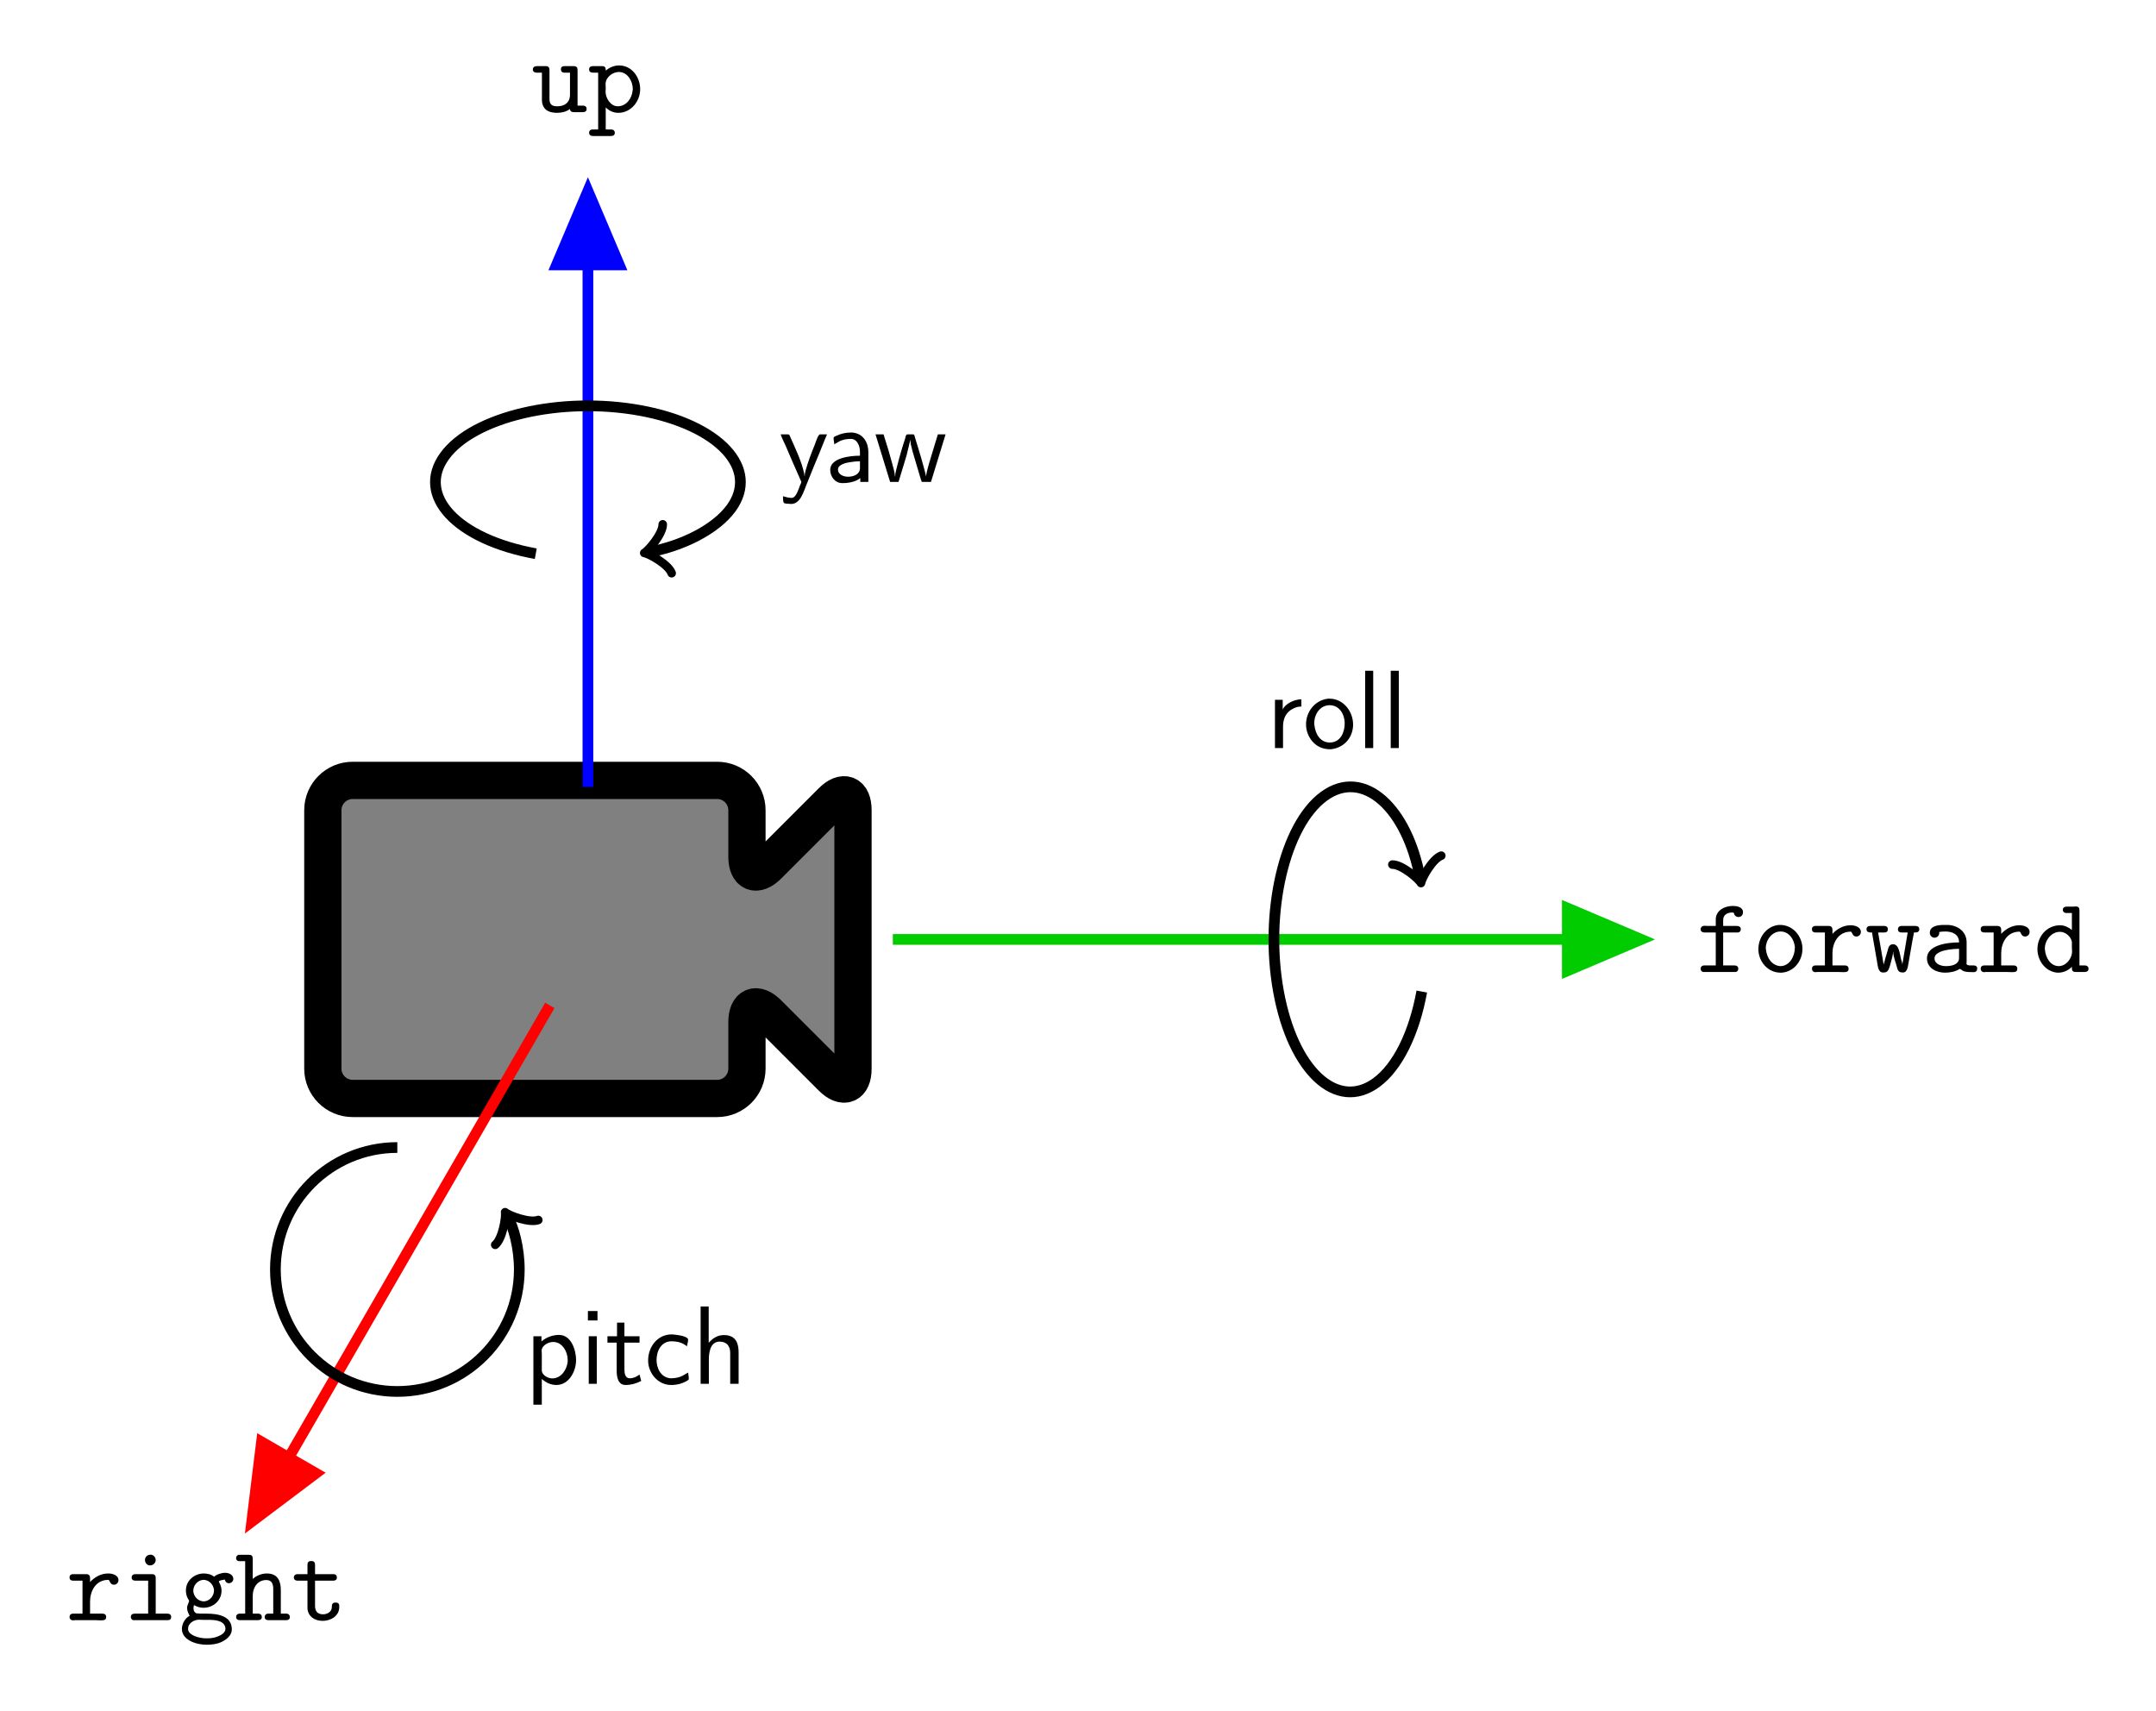
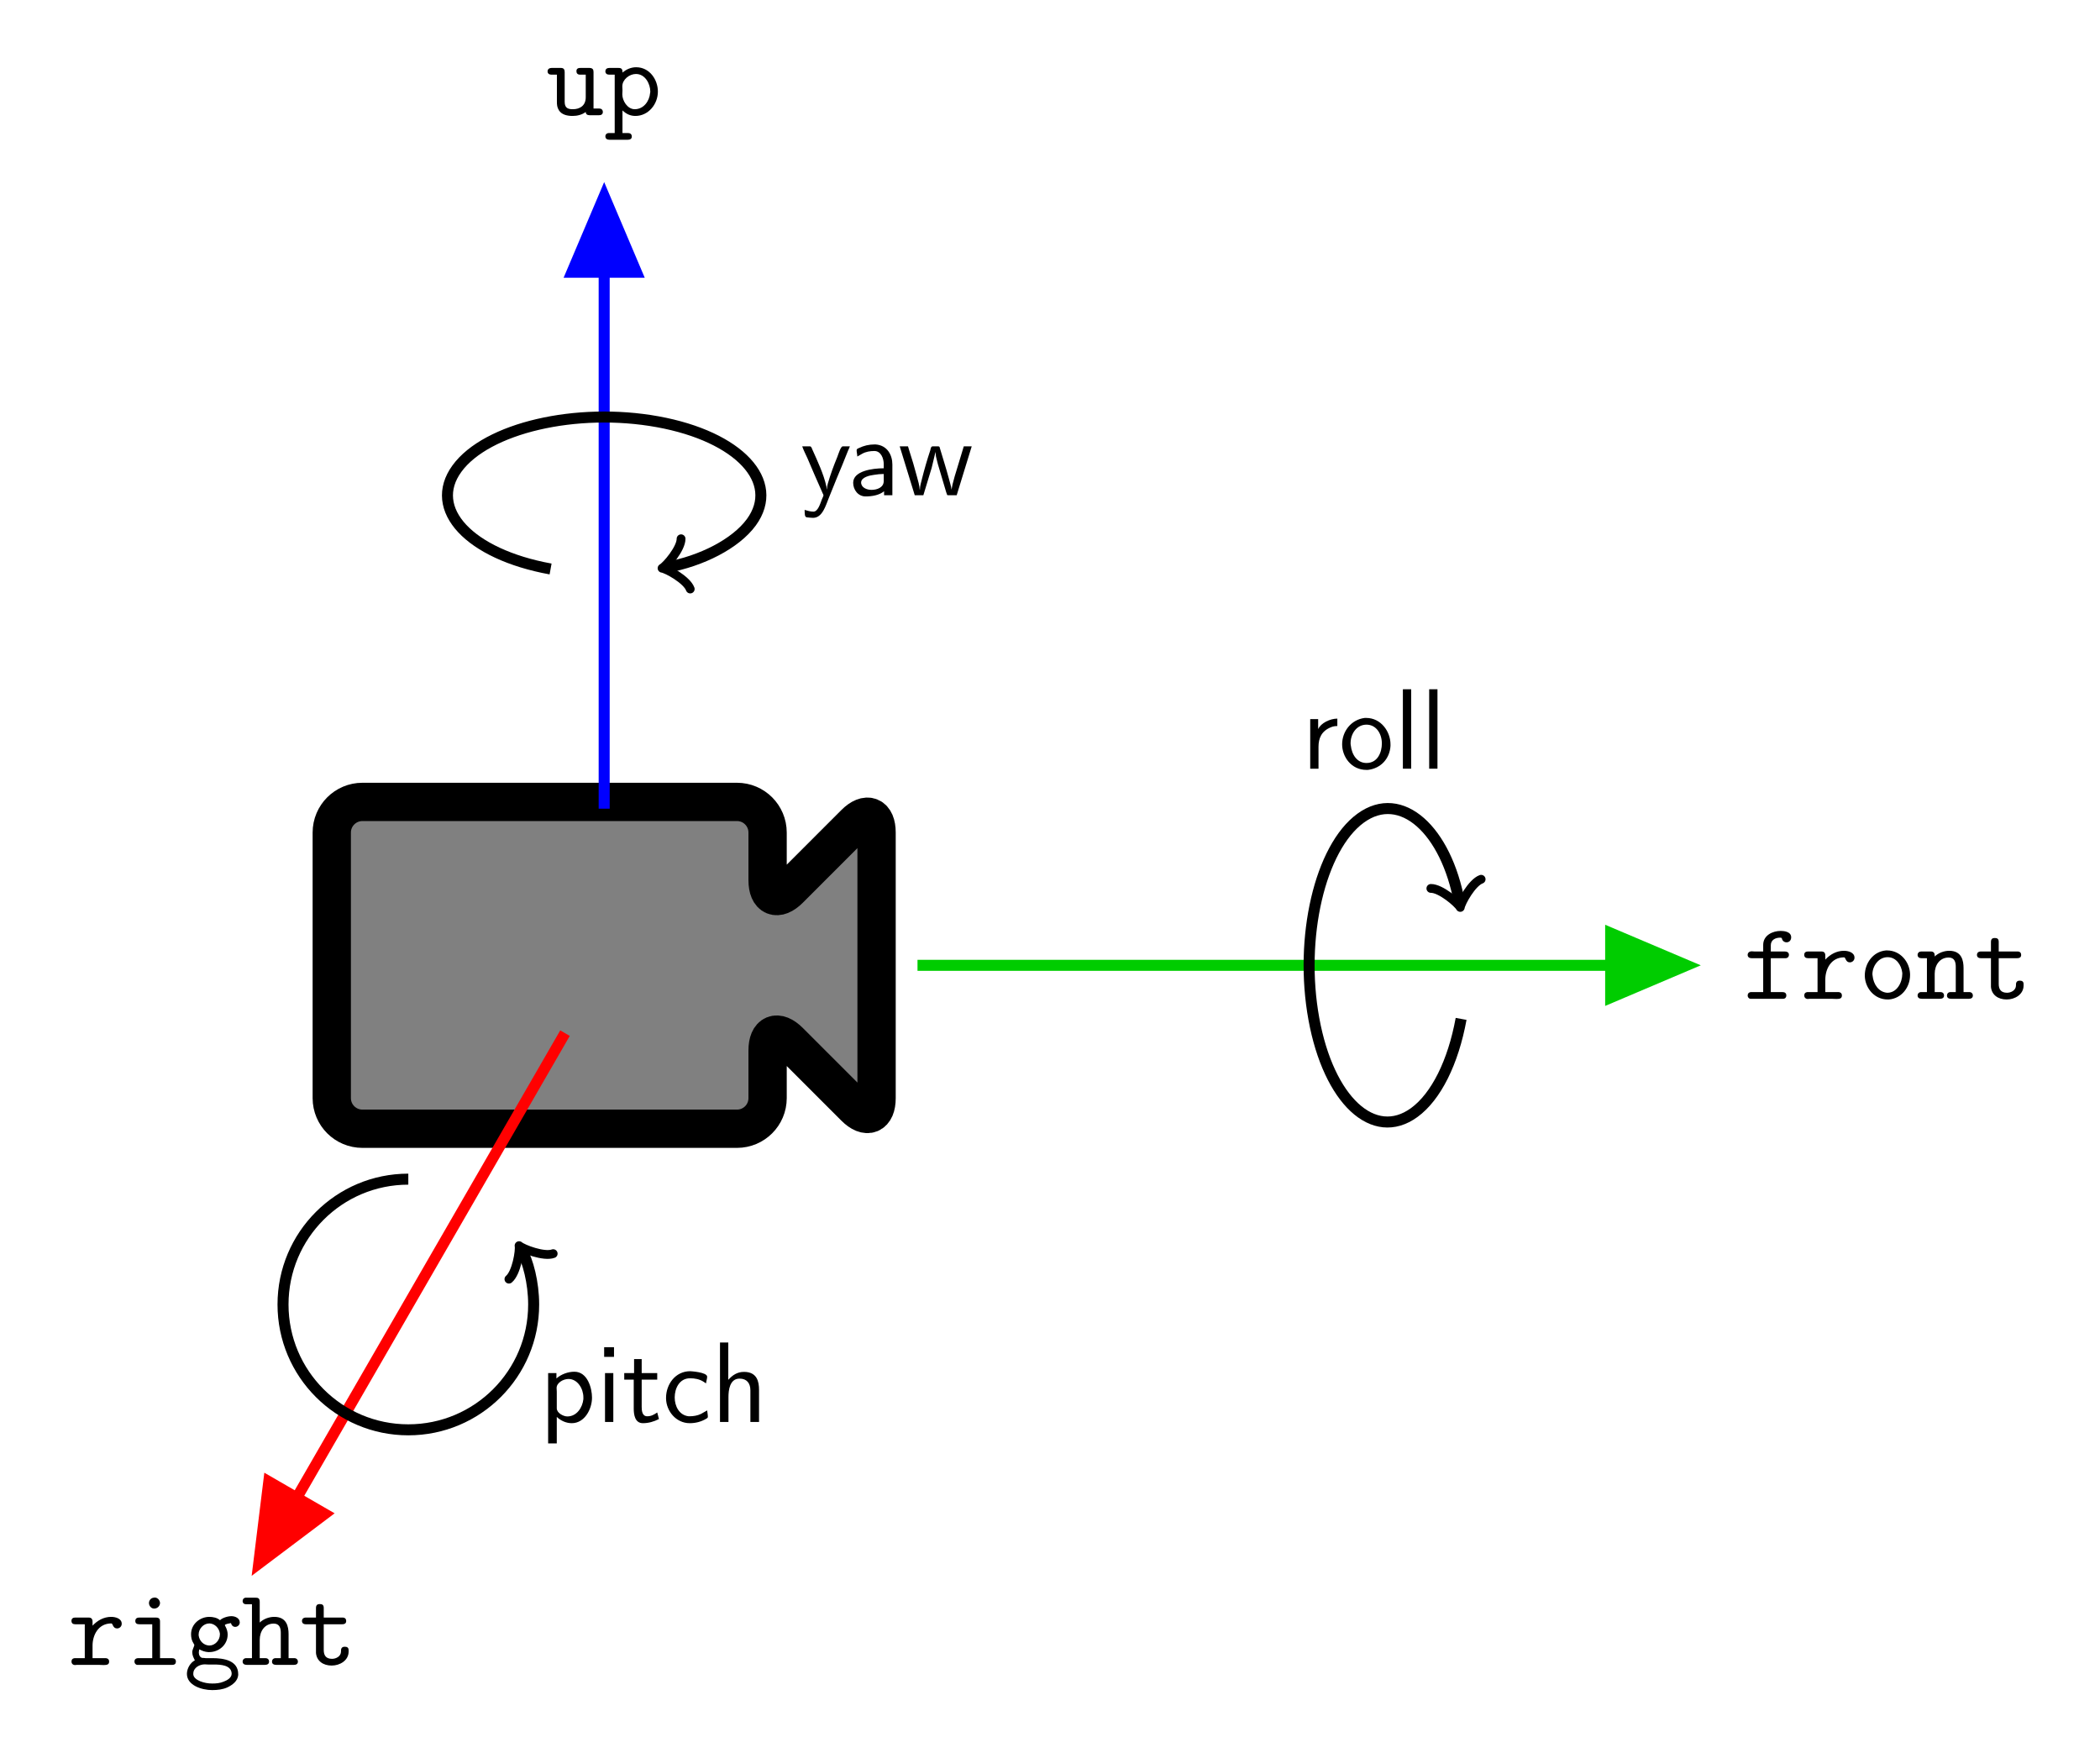
- <svg xmlns="http://www.w3.org/2000/svg" xmlns:xlink="http://www.w3.org/1999/xlink" width="200.449" height="159.017" viewBox="0 0 200.449 159.017">
+ <svg xmlns="http://www.w3.org/2000/svg" xmlns:xlink="http://www.w3.org/1999/xlink" width="189.99" height="159.017" viewBox="0 0 189.99 159.017">
  <defs>
    <g>
      <g id="glyph-0-0">
        <path d="M 1.828 -4.297 L 1.031 -4.297 C 0.953 -4.297 0.875 -4.312 0.797 -4.312 C 0.562 -4.312 0.422 -4.172 0.422 -3.984 C 0.422 -3.766 0.609 -3.688 0.781 -3.688 L 1.828 -3.688 L 1.828 -0.625 L 0.984 -0.625 C 0.922 -0.625 0.844 -0.625 0.766 -0.625 C 0.531 -0.625 0.422 -0.484 0.422 -0.312 C 0.422 -0.172 0.516 -0.031 0.672 -0.016 L 3.625 -0.016 C 3.812 -0.016 3.922 -0.141 3.922 -0.312 C 3.922 -0.516 3.797 -0.625 3.562 -0.625 C 3.484 -0.625 3.422 -0.625 3.344 -0.625 L 2.516 -0.625 L 2.516 -3.688 L 3.844 -3.688 C 4.031 -3.688 4.156 -3.812 4.156 -4 C 4.156 -4.25 3.922 -4.297 3.766 -4.297 L 2.516 -4.297 L 2.516 -4.859 C 2.516 -5.359 2.953 -5.547 3.359 -5.547 C 3.562 -5.547 3.5 -5.469 3.562 -5.344 C 3.641 -5.203 3.781 -5.125 3.938 -5.125 C 4.203 -5.125 4.359 -5.328 4.359 -5.578 C 4.359 -6.109 3.672 -6.156 3.406 -6.156 C 2.688 -6.156 1.828 -5.766 1.828 -4.891 Z M 1.828 -4.297 " />
      </g>
      <g id="glyph-0-1">
+         <path d="M 2.219 -3.562 L 2.219 -3.922 C 2.219 -4.172 2.109 -4.297 1.859 -4.297 L 0.641 -4.297 C 0.453 -4.297 0.312 -4.203 0.312 -4 C 0.312 -3.781 0.438 -3.688 0.672 -3.688 L 1.516 -3.688 L 1.516 -0.625 L 0.656 -0.625 C 0.422 -0.625 0.312 -0.5 0.312 -0.312 C 0.312 -0.156 0.422 0 0.641 0 C 0.688 0 0.75 -0.016 0.797 -0.016 L 2.766 -0.016 C 2.906 -0.016 3.078 0 3.234 0 C 3.531 0 3.719 -0.047 3.719 -0.312 C 3.719 -0.5 3.609 -0.625 3.359 -0.625 L 2.219 -0.625 L 2.219 -1.766 C 2.219 -2.656 2.703 -3.766 3.922 -3.766 C 4.062 -3.766 4.047 -3.312 4.438 -3.312 C 4.656 -3.312 4.859 -3.484 4.859 -3.734 C 4.859 -4.219 4.281 -4.359 3.906 -4.359 C 3.234 -4.359 2.656 -4.031 2.219 -3.562 Z M 2.219 -3.562 " />
+       </g>
+       <g id="glyph-0-2">
        <path d="M 2.469 -4.391 C 1.281 -4.281 0.562 -3.203 0.562 -2.141 L 0.562 -2.047 C 0.609 -0.953 1.453 0.047 2.625 0.047 L 2.734 0.047 C 3.922 -0.047 4.656 -1.094 4.656 -2.156 L 4.656 -2.266 C 4.609 -3.375 3.766 -4.391 2.578 -4.391 Z M 1.266 -2.109 C 1.266 -2.141 1.25 -2.188 1.25 -2.234 C 1.25 -2.969 1.797 -3.781 2.625 -3.781 C 3.406 -3.781 3.875 -3.062 3.953 -2.359 L 3.953 -2.266 C 3.953 -1.516 3.484 -0.562 2.609 -0.562 L 2.578 -0.562 C 1.828 -0.625 1.344 -1.312 1.266 -2.109 Z M 1.266 -2.109 " />
      </g>
-       <g id="glyph-0-2">
-         <path d="M 2.219 -3.562 L 2.219 -3.922 C 2.219 -4.172 2.109 -4.297 1.859 -4.297 L 0.641 -4.297 C 0.453 -4.297 0.312 -4.203 0.312 -4 C 0.312 -3.781 0.438 -3.688 0.672 -3.688 L 1.516 -3.688 L 1.516 -0.625 L 0.656 -0.625 C 0.422 -0.625 0.312 -0.5 0.312 -0.312 C 0.312 -0.156 0.422 0 0.641 0 C 0.688 0 0.75 -0.016 0.797 -0.016 L 2.766 -0.016 C 2.906 -0.016 3.078 0 3.234 0 C 3.531 0 3.719 -0.047 3.719 -0.312 C 3.719 -0.5 3.609 -0.625 3.359 -0.625 L 2.219 -0.625 L 2.219 -1.766 C 2.219 -2.656 2.703 -3.766 3.922 -3.766 C 4.062 -3.766 4.047 -3.312 4.438 -3.312 C 4.656 -3.312 4.859 -3.484 4.859 -3.734 C 4.859 -4.219 4.281 -4.359 3.906 -4.359 C 3.234 -4.359 2.656 -4.031 2.219 -3.562 Z M 2.219 -3.562 " />
-       </g>
      <g id="glyph-0-3">
-         <path d="M 0.672 -3.688 C 0.703 -3.406 0.766 -3.125 0.812 -2.828 L 1.109 -1.125 C 1.219 -0.531 1.219 0.031 1.703 0.031 C 2.156 0.031 2.219 -0.078 2.547 -1.391 C 2.578 -1.562 2.625 -1.719 2.625 -1.891 L 2.641 -1.891 C 2.641 -1.422 2.906 -0.812 3.016 -0.359 C 3.094 -0.031 3.297 0.031 3.531 0.031 C 4 0.031 4 -0.578 4.109 -1.125 L 4.406 -2.828 C 4.453 -3.125 4.531 -3.406 4.562 -3.688 L 4.703 -3.688 C 4.922 -3.688 5.062 -3.781 5.062 -4 C 5.062 -4.219 4.891 -4.297 4.688 -4.297 L 3.422 -4.297 C 3.203 -4.297 3.078 -4.172 3.078 -3.984 C 3.078 -3.797 3.203 -3.688 3.406 -3.688 L 3.984 -3.688 L 3.484 -0.703 C 3.484 -0.875 3.422 -1.031 3.375 -1.172 C 3.234 -1.719 3.188 -2.594 2.625 -2.594 C 2.234 -2.594 2.188 -2.25 2.109 -1.969 C 1.984 -1.562 1.859 -1.141 1.75 -0.703 L 1.234 -3.688 L 1.812 -3.688 C 2.031 -3.688 2.141 -3.797 2.141 -3.984 C 2.141 -4.172 2.031 -4.297 1.797 -4.297 L 0.531 -4.297 C 0.328 -4.297 0.156 -4.219 0.156 -4 C 0.156 -3.781 0.312 -3.688 0.516 -3.688 Z M 0.672 -3.688 " />
+         <path d="M 1.656 -3.844 L 1.656 -3.953 C 1.656 -4.141 1.562 -4.297 1.312 -4.297 L 0.438 -4.297 C 0.266 -4.297 0.109 -4.188 0.109 -3.984 C 0.109 -3.781 0.266 -3.688 0.453 -3.688 L 0.953 -3.688 L 0.953 -0.625 L 0.438 -0.625 C 0.234 -0.625 0.109 -0.484 0.109 -0.312 C 0.109 -0.109 0.266 -0.016 0.484 -0.016 L 2.109 -0.016 C 2.344 -0.016 2.5 -0.094 2.5 -0.312 C 2.5 -0.516 2.359 -0.625 2.172 -0.625 L 1.656 -0.625 L 1.656 -2.281 C 1.656 -3.062 2.109 -3.75 2.922 -3.75 C 3.438 -3.75 3.562 -3.359 3.562 -2.922 L 3.562 -0.625 L 3.094 -0.625 C 2.875 -0.625 2.766 -0.469 2.766 -0.312 C 2.766 -0.078 2.953 -0.016 3.156 -0.016 L 4.75 -0.016 C 4.969 -0.016 5.109 -0.109 5.109 -0.312 C 5.109 -0.484 4.984 -0.625 4.781 -0.625 L 4.266 -0.625 L 4.266 -2.797 C 4.266 -3.484 4.094 -4.359 2.969 -4.359 C 2.5 -4.359 2 -4.172 1.656 -3.844 Z M 1.656 -3.844 " />
      </g>
      <g id="glyph-0-4">
-         <path d="M 1.688 -3.734 C 1.859 -3.766 2.062 -3.781 2.25 -3.781 C 2.844 -3.781 3.531 -3.562 3.531 -2.766 C 2.328 -2.766 0.547 -2.484 0.547 -1.281 C 0.547 -0.344 1.469 0.047 2.219 0.047 C 2.688 0.047 3.156 -0.047 3.531 -0.266 C 3.562 -0.281 3.578 -0.297 3.609 -0.297 L 3.625 -0.297 C 3.672 -0.297 3.812 -0.156 3.953 -0.094 C 4.234 0 4.594 0 4.891 0 C 5.125 0 5.219 -0.156 5.219 -0.328 L 5.219 -0.359 C 5.219 -0.531 5.078 -0.625 4.906 -0.625 L 4.609 -0.625 C 4.422 -0.625 4.219 -0.641 4.219 -0.828 C 4.219 -0.875 4.234 -0.922 4.234 -0.953 L 4.234 -2.766 C 4.234 -3.719 3.5 -4.328 2.516 -4.391 L 2.156 -4.391 C 1.641 -4.391 0.812 -4.328 0.812 -3.656 C 0.812 -3.375 1.031 -3.203 1.25 -3.203 C 1.5 -3.203 1.688 -3.406 1.688 -3.641 C 1.688 -3.672 1.688 -3.703 1.688 -3.734 Z M 3.531 -2.172 L 3.531 -1.328 C 3.531 -0.672 2.797 -0.562 2.297 -0.562 C 1.875 -0.562 1.25 -0.75 1.25 -1.281 C 1.25 -1.844 2.156 -2.031 2.562 -2.094 C 2.875 -2.141 3.203 -2.172 3.531 -2.172 Z M 3.531 -2.172 " />
+         <path d="M 1.516 -4.297 L 0.609 -4.297 C 0.375 -4.297 0.25 -4.172 0.25 -3.984 C 0.25 -3.781 0.406 -3.688 0.594 -3.688 L 1.516 -3.688 L 1.516 -1.094 C 1.578 -0.375 2.156 0.047 2.938 0.047 C 3.672 0.047 4.469 -0.406 4.469 -1.219 L 4.469 -1.344 C 4.469 -1.609 4.297 -1.656 4.109 -1.656 C 3.891 -1.656 3.781 -1.531 3.781 -1.312 L 3.781 -1.234 C 3.781 -0.781 3.328 -0.562 2.969 -0.562 C 2.406 -0.562 2.219 -0.891 2.219 -1.359 L 2.219 -3.688 L 3.859 -3.688 C 4.031 -3.688 4.25 -3.719 4.25 -3.984 C 4.25 -4.172 4.141 -4.297 3.922 -4.297 L 2.219 -4.297 L 2.219 -5.172 C 2.219 -5.469 2.047 -5.516 1.859 -5.516 C 1.672 -5.516 1.516 -5.453 1.516 -5.156 Z M 1.516 -4.297 " />
      </g>
      <g id="glyph-0-5">
-         <path d="M 3.562 -5.5 L 3.562 -3.922 C 3.25 -4.172 2.875 -4.359 2.469 -4.359 C 1.234 -4.359 0.359 -3.328 0.359 -2.141 C 0.359 -1.062 1.109 -0.047 2.203 0.047 L 2.297 0.047 C 2.781 0.047 3.219 -0.156 3.562 -0.5 L 3.562 -0.344 C 3.562 -0.125 3.672 -0.016 3.906 -0.016 L 4.75 -0.016 C 4.938 -0.016 5.109 -0.094 5.109 -0.312 C 5.109 -0.516 4.969 -0.625 4.766 -0.625 L 4.266 -0.625 L 4.266 -5.766 C 4.266 -5.969 4.172 -6.109 3.922 -6.109 C 3.859 -6.109 3.797 -6.094 3.734 -6.094 L 3.078 -6.094 C 2.891 -6.094 2.719 -6.016 2.719 -5.797 C 2.719 -5.625 2.844 -5.5 3.047 -5.5 Z M 1.062 -2.047 C 1.062 -2.094 1.047 -2.141 1.047 -2.188 C 1.047 -2.953 1.641 -3.75 2.453 -3.75 L 2.516 -3.75 C 3.016 -3.719 3.5 -3.266 3.562 -2.797 L 3.562 -2.297 C 3.562 -2.188 3.578 -2.062 3.578 -1.938 C 3.578 -1.219 2.984 -0.562 2.344 -0.562 C 1.562 -0.562 1.125 -1.359 1.062 -2.047 Z M 1.062 -2.047 " />
+         <path d="M 0.953 -3.688 L 0.953 -1.25 C 0.953 -0.953 0.969 -0.734 1.141 -0.453 C 1.406 -0.047 1.922 0.047 2.375 0.047 C 2.797 0.047 3.234 -0.062 3.562 -0.312 C 3.562 -0.125 3.688 -0.016 3.922 -0.016 L 4.75 -0.016 C 4.953 -0.016 5.109 -0.094 5.109 -0.312 C 5.109 -0.516 4.969 -0.625 4.781 -0.625 L 4.266 -0.625 L 4.266 -3.922 C 4.266 -4.141 4.203 -4.297 3.875 -4.297 L 3.109 -4.297 C 2.938 -4.297 2.719 -4.281 2.719 -4 C 2.719 -3.812 2.828 -3.688 3.047 -3.688 L 3.562 -3.688 L 3.562 -1.641 C 3.562 -0.859 3 -0.562 2.406 -0.562 C 2.047 -0.562 1.656 -0.609 1.656 -1.219 L 1.656 -3.906 C 1.656 -4.109 1.609 -4.297 1.312 -4.297 L 0.484 -4.297 C 0.281 -4.297 0.109 -4.203 0.109 -3.984 C 0.109 -3.781 0.266 -3.688 0.453 -3.688 Z M 0.953 -3.688 " />
      </g>
      <g id="glyph-0-6">
-         <path d="M 0.953 -3.688 L 0.953 -1.25 C 0.953 -0.953 0.969 -0.734 1.141 -0.453 C 1.406 -0.047 1.922 0.047 2.375 0.047 C 2.797 0.047 3.234 -0.062 3.562 -0.312 C 3.562 -0.125 3.688 -0.016 3.922 -0.016 L 4.75 -0.016 C 4.953 -0.016 5.109 -0.094 5.109 -0.312 C 5.109 -0.516 4.969 -0.625 4.781 -0.625 L 4.266 -0.625 L 4.266 -3.922 C 4.266 -4.141 4.203 -4.297 3.875 -4.297 L 3.109 -4.297 C 2.938 -4.297 2.719 -4.281 2.719 -4 C 2.719 -3.812 2.828 -3.688 3.047 -3.688 L 3.562 -3.688 L 3.562 -1.641 C 3.562 -0.859 3 -0.562 2.406 -0.562 C 2.047 -0.562 1.656 -0.609 1.656 -1.219 L 1.656 -3.906 C 1.656 -4.109 1.609 -4.297 1.312 -4.297 L 0.484 -4.297 C 0.281 -4.297 0.109 -4.203 0.109 -3.984 C 0.109 -3.781 0.266 -3.688 0.453 -3.688 Z M 0.953 -3.688 " />
+         <path d="M 1.656 -3.875 L 1.656 -3.953 C 1.656 -4.281 1.453 -4.297 1.266 -4.297 L 0.484 -4.297 C 0.281 -4.297 0.109 -4.219 0.109 -3.984 C 0.109 -3.781 0.266 -3.688 0.453 -3.688 L 0.953 -3.688 L 0.953 1.594 L 0.438 1.594 C 0.234 1.594 0.109 1.719 0.109 1.891 C 0.109 2.109 0.266 2.203 0.484 2.203 L 2.109 2.203 C 2.344 2.203 2.5 2.125 2.5 1.906 C 2.5 1.703 2.359 1.594 2.172 1.594 L 1.656 1.594 L 1.656 -0.453 C 2 -0.125 2.375 0.047 2.828 0.047 C 3.984 0.047 4.859 -1 4.859 -2.156 C 4.859 -3.219 4.125 -4.359 2.891 -4.359 C 2.438 -4.359 2 -4.172 1.656 -3.875 Z M 4.156 -2.031 C 4.094 -1.297 3.578 -0.562 2.766 -0.562 C 2.094 -0.562 1.641 -1.344 1.641 -1.906 C 1.641 -2.031 1.656 -2.156 1.656 -2.266 C 1.656 -2.375 1.641 -2.5 1.641 -2.625 C 1.641 -3.25 2.281 -3.75 2.875 -3.75 C 3.719 -3.75 4.172 -2.844 4.172 -2.172 C 4.172 -2.125 4.172 -2.078 4.156 -2.031 Z M 4.156 -2.031 " />
      </g>
      <g id="glyph-0-7">
-         <path d="M 1.656 -3.875 L 1.656 -3.953 C 1.656 -4.281 1.453 -4.297 1.266 -4.297 L 0.484 -4.297 C 0.281 -4.297 0.109 -4.219 0.109 -3.984 C 0.109 -3.781 0.266 -3.688 0.453 -3.688 L 0.953 -3.688 L 0.953 1.594 L 0.438 1.594 C 0.234 1.594 0.109 1.719 0.109 1.891 C 0.109 2.109 0.266 2.203 0.484 2.203 L 2.109 2.203 C 2.344 2.203 2.5 2.125 2.5 1.906 C 2.5 1.703 2.359 1.594 2.172 1.594 L 1.656 1.594 L 1.656 -0.453 C 2 -0.125 2.375 0.047 2.828 0.047 C 3.984 0.047 4.859 -1 4.859 -2.156 C 4.859 -3.219 4.125 -4.359 2.891 -4.359 C 2.438 -4.359 2 -4.172 1.656 -3.875 Z M 4.156 -2.031 C 4.094 -1.297 3.578 -0.562 2.766 -0.562 C 2.094 -0.562 1.641 -1.344 1.641 -1.906 C 1.641 -2.031 1.656 -2.156 1.656 -2.266 C 1.656 -2.375 1.641 -2.5 1.641 -2.625 C 1.641 -3.25 2.281 -3.75 2.875 -3.75 C 3.719 -3.75 4.172 -2.844 4.172 -2.172 C 4.172 -2.125 4.172 -2.078 4.156 -2.031 Z M 4.156 -2.031 " />
+         <path d="M 2.391 -3.688 L 2.391 -0.625 L 1.156 -0.625 C 0.906 -0.625 0.781 -0.516 0.781 -0.312 C 0.781 -0.172 0.875 -0.031 1.031 -0.016 L 4.203 -0.016 C 4.422 -0.016 4.531 -0.125 4.531 -0.312 C 4.531 -0.516 4.406 -0.625 4.172 -0.625 C 4.094 -0.625 4.016 -0.625 3.953 -0.625 L 3.094 -0.625 L 3.094 -3.953 C 3.094 -4.25 2.906 -4.297 2.719 -4.297 L 1.234 -4.297 C 1.062 -4.297 0.859 -4.25 0.859 -3.984 C 0.859 -3.766 1 -3.688 1.25 -3.688 Z M 2.516 -6.094 C 2.25 -6.062 2.094 -5.828 2.094 -5.609 C 2.094 -5.391 2.266 -5.109 2.562 -5.109 C 2.875 -5.109 3.094 -5.359 3.094 -5.609 C 3.094 -5.828 2.906 -6.109 2.609 -6.109 C 2.578 -6.109 2.547 -6.094 2.516 -6.094 Z M 2.516 -6.094 " />
      </g>
      <g id="glyph-0-8">
-         <path d="M 2.391 -3.688 L 2.391 -0.625 L 1.156 -0.625 C 0.906 -0.625 0.781 -0.516 0.781 -0.312 C 0.781 -0.172 0.875 -0.031 1.031 -0.016 L 4.203 -0.016 C 4.422 -0.016 4.531 -0.125 4.531 -0.312 C 4.531 -0.516 4.406 -0.625 4.172 -0.625 C 4.094 -0.625 4.016 -0.625 3.953 -0.625 L 3.094 -0.625 L 3.094 -3.953 C 3.094 -4.25 2.906 -4.297 2.719 -4.297 L 1.234 -4.297 C 1.062 -4.297 0.859 -4.25 0.859 -3.984 C 0.859 -3.766 1 -3.688 1.25 -3.688 Z M 2.516 -6.094 C 2.25 -6.062 2.094 -5.828 2.094 -5.609 C 2.094 -5.391 2.266 -5.109 2.562 -5.109 C 2.875 -5.109 3.094 -5.359 3.094 -5.609 C 3.094 -5.828 2.906 -6.109 2.609 -6.109 C 2.578 -6.109 2.547 -6.094 2.516 -6.094 Z M 2.516 -6.094 " />
+         <path d="M 3.297 -4.062 L 3.281 -4.062 C 3.047 -4.281 2.641 -4.359 2.328 -4.359 C 1.5 -4.359 0.672 -3.734 0.672 -2.781 C 0.672 -2.5 0.734 -2.203 0.891 -1.969 C 0.906 -1.922 0.953 -1.875 0.969 -1.828 L 0.969 -1.812 C 0.969 -1.703 0.781 -1.391 0.781 -1.172 C 0.781 -0.875 0.891 -0.688 1.016 -0.422 C 0.625 -0.234 0.297 0.297 0.297 0.797 C 0.297 1.828 1.625 2.266 2.578 2.266 C 3.047 2.266 3.531 2.219 3.969 2.016 C 4.422 1.797 4.891 1.453 4.938 0.906 L 4.938 0.828 C 4.938 -0.422 3.625 -0.625 2.594 -0.625 L 1.984 -0.625 C 1.938 -0.625 1.891 -0.641 1.844 -0.641 L 1.75 -0.641 C 1.5 -0.641 1.375 -0.906 1.375 -1.109 C 1.375 -1.219 1.391 -1.312 1.422 -1.422 C 1.672 -1.281 1.938 -1.188 2.219 -1.172 L 2.328 -1.172 C 3.172 -1.172 3.984 -1.812 3.984 -2.766 C 3.984 -3.016 3.906 -3.266 3.781 -3.5 C 3.766 -3.516 3.734 -3.562 3.734 -3.609 C 3.734 -3.703 4.109 -3.766 4.281 -3.797 C 4.328 -3.609 4.453 -3.453 4.672 -3.453 C 4.859 -3.453 5.047 -3.594 5.078 -3.812 L 5.078 -3.859 C 5.078 -4.234 4.672 -4.422 4.328 -4.422 C 3.953 -4.422 3.484 -4.25 3.297 -4.062 Z M 0.875 0.859 C 0.875 0.828 0.875 0.812 0.875 0.781 C 0.875 0.234 1.453 -0.062 1.906 -0.062 C 2.016 -0.062 2.125 -0.047 2.219 -0.047 L 2.734 -0.047 C 3.344 -0.047 4.281 0 4.344 0.734 L 4.344 0.797 C 4.344 1.156 3.922 1.391 3.625 1.5 C 3.297 1.641 2.938 1.672 2.594 1.672 C 2.219 1.672 1.859 1.609 1.5 1.469 C 1.25 1.359 0.906 1.172 0.875 0.859 Z M 1.359 -2.688 L 1.359 -2.766 C 1.359 -3.281 1.797 -3.766 2.328 -3.766 L 2.359 -3.766 C 2.828 -3.734 3.219 -3.344 3.281 -2.844 L 3.281 -2.766 C 3.281 -2.25 2.844 -1.766 2.328 -1.766 L 2.297 -1.766 C 1.812 -1.797 1.422 -2.172 1.359 -2.688 Z M 1.359 -2.688 " />
      </g>
      <g id="glyph-0-9">
-         <path d="M 3.297 -4.062 L 3.281 -4.062 C 3.047 -4.281 2.641 -4.359 2.328 -4.359 C 1.5 -4.359 0.672 -3.734 0.672 -2.781 C 0.672 -2.5 0.734 -2.203 0.891 -1.969 C 0.906 -1.922 0.953 -1.875 0.969 -1.828 L 0.969 -1.812 C 0.969 -1.703 0.781 -1.391 0.781 -1.172 C 0.781 -0.875 0.891 -0.688 1.016 -0.422 C 0.625 -0.234 0.297 0.297 0.297 0.797 C 0.297 1.828 1.625 2.266 2.578 2.266 C 3.047 2.266 3.531 2.219 3.969 2.016 C 4.422 1.797 4.891 1.453 4.938 0.906 L 4.938 0.828 C 4.938 -0.422 3.625 -0.625 2.594 -0.625 L 1.984 -0.625 C 1.938 -0.625 1.891 -0.641 1.844 -0.641 L 1.75 -0.641 C 1.5 -0.641 1.375 -0.906 1.375 -1.109 C 1.375 -1.219 1.391 -1.312 1.422 -1.422 C 1.672 -1.281 1.938 -1.188 2.219 -1.172 L 2.328 -1.172 C 3.172 -1.172 3.984 -1.812 3.984 -2.766 C 3.984 -3.016 3.906 -3.266 3.781 -3.5 C 3.766 -3.516 3.734 -3.562 3.734 -3.609 C 3.734 -3.703 4.109 -3.766 4.281 -3.797 C 4.328 -3.609 4.453 -3.453 4.672 -3.453 C 4.859 -3.453 5.047 -3.594 5.078 -3.812 L 5.078 -3.859 C 5.078 -4.234 4.672 -4.422 4.328 -4.422 C 3.953 -4.422 3.484 -4.25 3.297 -4.062 Z M 0.875 0.859 C 0.875 0.828 0.875 0.812 0.875 0.781 C 0.875 0.234 1.453 -0.062 1.906 -0.062 C 2.016 -0.062 2.125 -0.047 2.219 -0.047 L 2.734 -0.047 C 3.344 -0.047 4.281 0 4.344 0.734 L 4.344 0.797 C 4.344 1.156 3.922 1.391 3.625 1.5 C 3.297 1.641 2.938 1.672 2.594 1.672 C 2.219 1.672 1.859 1.609 1.5 1.469 C 1.25 1.359 0.906 1.172 0.875 0.859 Z M 1.359 -2.688 L 1.359 -2.766 C 1.359 -3.281 1.797 -3.766 2.328 -3.766 L 2.359 -3.766 C 2.828 -3.734 3.219 -3.344 3.281 -2.844 L 3.281 -2.766 C 3.281 -2.25 2.844 -1.766 2.328 -1.766 L 2.297 -1.766 C 1.812 -1.797 1.422 -2.172 1.359 -2.688 Z M 1.359 -2.688 " />
-       </g>
-       <g id="glyph-0-10">
        <path d="M 0.953 -5.5 L 0.953 -0.625 L 0.438 -0.625 C 0.234 -0.625 0.109 -0.484 0.109 -0.312 C 0.109 -0.109 0.266 -0.016 0.484 -0.016 L 2.109 -0.016 C 2.344 -0.016 2.5 -0.094 2.5 -0.312 C 2.5 -0.516 2.359 -0.625 2.172 -0.625 L 1.656 -0.625 L 1.656 -2.281 C 1.656 -3.062 2.109 -3.75 2.922 -3.75 C 3.438 -3.75 3.562 -3.359 3.562 -2.922 L 3.562 -0.625 L 3.094 -0.625 C 2.875 -0.625 2.766 -0.469 2.766 -0.312 C 2.766 -0.078 2.953 -0.016 3.156 -0.016 L 4.75 -0.016 C 4.969 -0.016 5.109 -0.109 5.109 -0.312 C 5.109 -0.484 4.984 -0.625 4.781 -0.625 L 4.266 -0.625 L 4.266 -2.797 C 4.266 -3.484 4.094 -4.359 2.969 -4.359 C 2.5 -4.359 2 -4.172 1.656 -3.844 L 1.656 -5.719 C 1.656 -6.062 1.484 -6.094 1.281 -6.094 L 0.359 -6.094 C 0.219 -6.078 0.109 -5.953 0.109 -5.797 C 0.109 -5.609 0.234 -5.5 0.422 -5.5 Z M 0.953 -5.5 " />
-       </g>
-       <g id="glyph-0-11">
-         <path d="M 1.516 -4.297 L 0.609 -4.297 C 0.375 -4.297 0.25 -4.172 0.25 -3.984 C 0.25 -3.781 0.406 -3.688 0.594 -3.688 L 1.516 -3.688 L 1.516 -1.094 C 1.578 -0.375 2.156 0.047 2.938 0.047 C 3.672 0.047 4.469 -0.406 4.469 -1.219 L 4.469 -1.344 C 4.469 -1.609 4.297 -1.656 4.109 -1.656 C 3.891 -1.656 3.781 -1.531 3.781 -1.312 L 3.781 -1.234 C 3.781 -0.781 3.328 -0.562 2.969 -0.562 C 2.406 -0.562 2.219 -0.891 2.219 -1.359 L 2.219 -3.688 L 3.859 -3.688 C 4.031 -3.688 4.25 -3.719 4.25 -3.984 C 4.25 -4.172 4.141 -4.297 3.922 -4.297 L 2.219 -4.297 L 2.219 -5.172 C 2.219 -5.469 2.047 -5.516 1.859 -5.516 C 1.672 -5.516 1.516 -5.453 1.516 -5.156 Z M 1.516 -4.297 " />
      </g>
      <g id="glyph-1-0">
        <path d="M 1.531 -3.594 L 1.531 -4.5 L 0.812 -4.5 L 0.812 -0.016 L 1.562 -0.016 L 1.562 -2 C 1.562 -2.766 1.828 -3.422 2.688 -3.766 C 2.859 -3.844 3.062 -3.875 3.266 -3.875 L 3.266 -4.547 C 2.609 -4.547 1.766 -4.141 1.531 -3.594 Z M 1.531 -3.594 " />
      </g>
      <g id="glyph-1-1">
        <path d="M 2.344 -4.609 C 1.094 -4.453 0.297 -3.375 0.297 -2.219 C 0.297 -1.109 1.109 0.094 2.5 0.094 L 2.625 0.094 C 3.844 -0.047 4.609 -0.969 4.672 -2.078 L 4.672 -2.219 C 4.672 -3.375 3.812 -4.609 2.469 -4.609 Z M 1.078 -2.141 C 1.062 -2.203 1.062 -2.266 1.062 -2.328 C 1.062 -3.156 1.594 -4 2.5 -4 C 3.375 -4 3.891 -3.188 3.891 -2.297 C 3.891 -1.531 3.531 -0.531 2.5 -0.531 C 1.672 -0.531 1.172 -1.25 1.078 -2.141 Z M 1.078 -2.141 " />
      </g>
      <g id="glyph-1-2">
        <path d="M 0.812 -7.203 L 0.812 -0.016 L 1.562 -0.016 L 1.562 -7.203 Z M 0.812 -7.203 " />
      </g>
      <g id="glyph-1-3">
        <path d="M 1.562 -3.953 L 1.562 -4.438 L 0.812 -4.438 L 0.812 1.922 L 1.594 1.922 L 1.594 -0.469 C 1.969 -0.125 2.438 0.094 2.953 0.094 C 4.109 0.094 4.781 -1.172 4.781 -2.219 C 4.781 -3.078 4.375 -4.562 3.188 -4.562 C 2.625 -4.562 2 -4.344 1.562 -3.953 Z M 4 -2.078 C 3.922 -1.328 3.406 -0.516 2.547 -0.516 C 2.188 -0.516 1.594 -0.828 1.594 -1.25 L 1.594 -2.75 C 1.594 -2.859 1.578 -2.984 1.578 -3.094 C 1.578 -3.547 2.156 -3.906 2.656 -3.906 C 3.484 -3.906 4 -3.016 4 -2.25 C 4 -2.188 4 -2.141 4 -2.078 Z M 4 -2.078 " />
      </g>
      <g id="glyph-1-4">
        <path d="M 0.812 -4.438 L 0.812 -0.016 L 1.562 -0.016 L 1.562 -4.438 Z M 0.734 -6.781 L 0.734 -5.906 L 1.625 -5.906 L 1.625 -6.781 Z M 0.734 -6.781 " />
      </g>
      <g id="glyph-1-5">
        <path d="M 1.062 -5.703 L 1.062 -4.438 L 0.172 -4.438 L 0.172 -3.844 L 1.031 -3.844 L 1.031 -1.219 C 1.031 -0.672 1.141 0.094 1.859 0.094 C 2.375 0.094 2.859 -0.047 3.312 -0.281 L 3.156 -0.875 C 2.859 -0.672 2.609 -0.531 2.25 -0.531 C 1.797 -0.531 1.75 -1.031 1.75 -1.375 L 1.75 -3.844 L 3.156 -3.844 L 3.156 -4.438 L 1.75 -4.438 L 1.75 -5.703 Z M 1.062 -5.703 " />
      </g>
      <g id="glyph-1-6">
        <path d="M 4.078 -1.062 C 3.891 -0.969 3.719 -0.844 3.531 -0.75 C 3.219 -0.594 2.844 -0.531 2.5 -0.531 L 2.406 -0.531 C 1.531 -0.625 1.141 -1.469 1.141 -2.234 C 1.141 -3.047 1.562 -3.969 2.531 -3.969 C 2.953 -3.969 3.391 -3.891 3.75 -3.656 C 3.828 -3.609 3.891 -3.547 3.984 -3.516 C 3.984 -3.703 4.078 -3.906 4.078 -4.109 C 4.078 -4.531 2.531 -4.609 2.547 -4.609 C 1.188 -4.609 0.359 -3.406 0.359 -2.203 L 0.359 -2.141 C 0.375 -1 1.266 0.094 2.5 0.094 C 3.031 0.094 3.531 -0.031 4 -0.312 C 4.062 -0.359 4.141 -0.375 4.141 -0.484 C 4.141 -0.672 4.094 -0.875 4.078 -1.062 Z M 4.078 -1.062 " />
      </g>
      <g id="glyph-1-7">
        <path d="M 0.812 -7.203 L 0.812 -0.016 L 1.578 -0.016 L 1.578 -2.281 C 1.578 -2.875 1.688 -3.938 2.578 -3.938 C 3.234 -3.938 3.562 -3.531 3.562 -2.875 C 3.562 -2.75 3.562 -2.625 3.562 -2.516 L 3.562 -0.016 L 4.344 -0.016 L 4.344 -2.375 C 4.344 -2.547 4.344 -2.734 4.344 -2.922 C 4.344 -3.656 4.172 -4.547 2.984 -4.547 C 2.375 -4.547 1.938 -4.25 1.562 -3.828 L 1.562 -7.203 Z M 0.812 -7.203 " />
      </g>
      <g id="glyph-1-8">
        <path d="M 0.141 -4.438 C 0.266 -4.078 0.453 -3.719 0.609 -3.375 C 1.031 -2.375 1.453 -1.406 1.891 -0.422 L 2 -0.172 C 2.031 -0.125 2.047 -0.078 2.062 -0.031 L 2.062 -0.016 C 2.062 0.031 2.047 0.078 2.031 0.109 L 1.922 0.359 C 1.766 0.766 1.562 1.469 1.156 1.469 C 0.891 1.469 0.625 1.391 0.359 1.312 C 0.375 1.656 0.344 1.938 0.547 1.984 C 0.734 2 0.938 2.031 1.125 2.031 C 1.969 2.031 2.266 0.922 2.547 0.234 L 3.234 -1.469 C 3.594 -2.328 3.953 -3.188 4.281 -4.031 C 4.344 -4.172 4.406 -4.297 4.453 -4.438 L 3.812 -4.438 C 3.625 -4.438 3.438 -3.797 3.312 -3.469 C 2.984 -2.672 2.688 -1.875 2.453 -1.047 C 2.406 -0.875 2.375 -0.688 2.375 -0.516 C 2.344 -0.609 2.344 -0.719 2.328 -0.812 C 2.078 -1.953 1.5 -3.156 1.062 -4.141 L 0.984 -4.328 C 0.922 -4.406 0.922 -4.438 0.812 -4.438 Z M 0.141 -4.438 " />
      </g>
      <g id="glyph-1-9">
        <path d="M 0.812 -3.516 C 0.969 -3.594 1.094 -3.688 1.25 -3.766 C 1.578 -3.953 1.969 -4.016 2.359 -4.016 C 2.953 -4.016 3.203 -3.344 3.203 -2.828 C 3.203 -2.703 3.203 -2.578 3.203 -2.453 C 2.188 -2.453 0.438 -2.219 0.438 -1.141 C 0.438 -0.516 0.875 0.094 1.562 0.094 C 2.141 0.094 2.797 -0.016 3.234 -0.375 L 3.234 -0.016 L 3.984 -0.016 L 3.984 -2.797 C 3.984 -3.625 3.547 -4.531 2.469 -4.609 L 2.359 -4.609 C 1.859 -4.609 1.406 -4.5 0.953 -4.281 C 0.875 -4.25 0.75 -4.203 0.75 -4.094 C 0.75 -3.891 0.812 -3.703 0.812 -3.516 Z M 3.203 -1.938 L 3.203 -1.297 C 3.203 -0.719 2.609 -0.5 2.094 -0.5 C 1.672 -0.5 1.156 -0.703 1.156 -1.172 C 1.172 -1.656 1.953 -1.812 2.328 -1.859 C 2.609 -1.906 2.906 -1.938 3.203 -1.938 Z M 3.203 -1.938 " />
      </g>
      <g id="glyph-1-10">
        <path d="M 0.141 -4.438 L 1.5 -0.016 L 2.281 -0.016 L 3.031 -2.484 L 3.312 -3.656 L 3.375 -3.938 L 3.422 -3.516 L 3.594 -2.828 L 4.344 -0.297 L 4.438 -0.031 L 4.516 -0.016 L 5.297 -0.016 L 6.656 -4.438 L 5.938 -4.438 L 5.109 -1.703 L 4.922 -1 L 4.828 -0.516 C 4.812 -0.672 4.781 -0.828 4.734 -0.984 L 4.578 -1.562 C 4.344 -2.438 4.062 -3.312 3.797 -4.203 C 3.75 -4.328 3.781 -4.438 3.609 -4.438 L 3.125 -4.438 C 2.953 -4.438 2.938 -4.188 2.906 -4.078 C 2.625 -3.234 2.375 -2.375 2.156 -1.5 C 2.078 -1.172 1.969 -0.844 1.969 -0.516 L 1.953 -0.516 C 1.922 -0.906 1.812 -1.312 1.703 -1.688 C 1.484 -2.516 1.25 -3.312 0.984 -4.125 C 0.953 -4.234 0.922 -4.344 0.891 -4.438 Z M 0.141 -4.438 " />
      </g>
    </g>
    <clipPath id="clip-0">
      <path clip-rule="nonzero" d="M 26.312 68.852 L 83.008 68.852 L 83.008 105.828 L 26.312 105.828 Z M 26.312 68.852 " />
    </clipPath>
  </defs>
  <path fill-rule="nonzero" fill="rgb(50%, 50%, 50%)" fill-opacity="1" d="M 32.789 102.125 L 66.676 102.125 C 68.207 102.125 69.445 100.887 69.445 99.355 L 69.445 95.039 C 69.445 93.512 70.324 93.148 71.406 94.23 L 77.344 100.168 C 78.426 101.25 79.305 100.887 79.305 99.355 L 79.305 75.328 C 79.305 73.797 78.426 73.434 77.344 74.516 L 71.406 80.453 C 70.324 81.535 69.445 81.172 69.445 79.641 L 69.445 75.328 C 69.445 73.797 68.207 72.555 66.676 72.555 L 32.789 72.555 C 31.258 72.555 30.016 73.797 30.016 75.328 L 30.016 99.355 C 30.016 100.887 31.258 102.125 32.789 102.125 Z M 32.789 102.125 " />
  <g clip-path="url(#clip-0)">
    <path fill="none" stroke-width="4.981" stroke-linecap="butt" stroke-linejoin="miter" stroke="rgb(0%, 0%, 0%)" stroke-opacity="1" stroke-miterlimit="10" d="M 3.985 0.002 L 52.709 0.002 C 54.911 0.002 56.692 1.783 56.692 3.984 L 56.692 10.191 C 56.692 12.387 57.955 12.909 59.511 11.353 L 68.048 2.816 C 69.604 1.26 70.868 1.783 70.868 3.984 L 70.868 38.532 C 70.868 40.734 69.604 41.256 68.048 39.701 L 59.511 31.163 C 57.955 29.607 56.692 30.13 56.692 32.332 L 56.692 38.532 C 56.692 40.734 54.911 42.52 52.709 42.52 L 3.985 42.52 C 1.783 42.52 -0.003 40.734 -0.003 38.532 L -0.003 3.984 C -0.003 1.783 1.783 0.002 3.985 0.002 Z M 3.985 0.002 " transform="matrix(0.69548, 0, 0, -0.69548, 30.01743, 102.1266)" />
  </g>
  <path fill="none" stroke-width="0.996" stroke-linecap="butt" stroke-linejoin="miter" stroke="rgb(0%, 79.999%, 0%)" stroke-opacity="1" stroke-miterlimit="10" d="M 28.348 0.001 L 97.567 0.001 " transform="matrix(1, 0, 0, -1, 54.66, 87.341)" />
  <path fill-rule="nonzero" fill="rgb(0%, 79.999%, 0%)" fill-opacity="1" stroke-width="0.996" stroke-linecap="butt" stroke-linejoin="miter" stroke="rgb(0%, 79.999%, 0%)" stroke-opacity="1" stroke-miterlimit="10" d="M -6.506 2.919 L 0.373 0.001 L -6.506 -2.921 Z M -6.506 2.919 " transform="matrix(1, 0, 0, -1, 152.225, 87.341)" />
  <g fill="rgb(0%, 0%, 0%)" fill-opacity="1">
    <use xlink:href="#glyph-0-0" x="157.691" y="90.384" />
    <use xlink:href="#glyph-0-1" x="162.92" y="90.384" />
    <use xlink:href="#glyph-0-2" x="168.15" y="90.384" />
    <use xlink:href="#glyph-0-3" x="173.379" y="90.384" />
    <use xlink:href="#glyph-0-4" x="178.608" y="90.384" />
-     <use xlink:href="#glyph-0-2" x="183.838" y="90.384" />
-     <use xlink:href="#glyph-0-5" x="189.067" y="90.384" />
  </g>
  <path fill="none" stroke-width="0.996" stroke-linecap="butt" stroke-linejoin="miter" stroke="rgb(0%, 0%, 100%)" stroke-opacity="1" stroke-miterlimit="10" d="M 0 14.173 L 0 69.22 " transform="matrix(1, 0, 0, -1, 54.66, 87.341)" />
  <path fill-rule="nonzero" fill="rgb(0%, 0%, 100%)" fill-opacity="1" stroke-width="0.996" stroke-linecap="butt" stroke-linejoin="miter" stroke="rgb(0%, 0%, 100%)" stroke-opacity="1" stroke-miterlimit="10" d="M -6.506 2.918 L 0.373 -0 L -6.506 -2.918 Z M -6.506 2.918 " transform="matrix(0, -1, -1, 0, 54.66, 18.12283)" />
  <g fill="rgb(0%, 0%, 0%)" fill-opacity="1">
-     <use xlink:href="#glyph-0-6" x="49.431" y="10.443" />
-     <use xlink:href="#glyph-0-7" x="54.66" y="10.443" />
+     <use xlink:href="#glyph-0-5" x="49.431" y="10.443" />
+     <use xlink:href="#glyph-0-6" x="54.66" y="10.443" />
  </g>
  <path fill="none" stroke-width="0.996" stroke-linecap="butt" stroke-linejoin="miter" stroke="rgb(100%, 0%, 0%)" stroke-opacity="1" stroke-miterlimit="10" d="M -3.543 -6.136 L -31.066 -53.807 " transform="matrix(1, 0, 0, -1, 54.66, 87.341)" />
  <path fill-rule="nonzero" fill="rgb(100%, 0%, 0%)" fill-opacity="1" stroke-width="0.996" stroke-linecap="butt" stroke-linejoin="miter" stroke="rgb(100%, 0%, 0%)" stroke-opacity="1" stroke-miterlimit="10" d="M -6.504 2.92 L 0.375 -0.001 L -6.505 -2.922 Z M -6.504 2.92 " transform="matrix(-0.49998, 0.86601, 0.86601, 0.49998, 23.59427, 141.1486)" />
  <g fill="rgb(0%, 0%, 0%)" fill-opacity="1">
-     <use xlink:href="#glyph-0-2" x="6.154" y="150.649" />
-     <use xlink:href="#glyph-0-8" x="11.383" y="150.649" />
-     <use xlink:href="#glyph-0-9" x="16.613" y="150.649" />
-     <use xlink:href="#glyph-0-10" x="21.842" y="150.649" />
-     <use xlink:href="#glyph-0-11" x="27.071" y="150.649" />
+     <use xlink:href="#glyph-0-1" x="6.154" y="150.649" />
+     <use xlink:href="#glyph-0-7" x="11.383" y="150.649" />
+     <use xlink:href="#glyph-0-8" x="16.613" y="150.649" />
+     <use xlink:href="#glyph-0-9" x="21.842" y="150.649" />
+     <use xlink:href="#glyph-0-4" x="27.071" y="150.649" />
  </g>
  <path fill="none" stroke-width="0.996" stroke-linecap="butt" stroke-linejoin="miter" stroke="rgb(0%, 0%, 0%)" stroke-opacity="1" stroke-miterlimit="10" d="M 77.379 5.665 C 76.188 12.204 72.121 15.997 68.442 13.318 C 64.766 10.642 62.867 2.509 64.207 -4.846 C 65.547 -12.202 69.613 -15.995 73.289 -13.319 C 75.258 -11.886 76.809 -8.784 77.528 -4.846 " transform="matrix(1, 0, 0, -1, 54.66, 87.341)" />
  <path fill="none" stroke-width="0.797" stroke-linecap="round" stroke-linejoin="round" stroke="rgb(0%, 0%, 0%)" stroke-opacity="1" stroke-miterlimit="10" d="M -1.735 2.311 C -1.59 1.446 -0.001 0.145 0.433 -0.002 C -0.002 -0.145 -1.588 -1.444 -1.734 -2.311 " transform="matrix(0.17902, 0.98381, 0.98381, -0.17902, 132.0374, 81.67492)" />
  <g fill="rgb(0%, 0%, 0%)" fill-opacity="1">
    <use xlink:href="#glyph-1-0" x="117.725" y="69.565" />
    <use xlink:href="#glyph-1-1" x="121.128" y="69.565" />
    <use xlink:href="#glyph-1-2" x="126.109" y="69.565" />
    <use xlink:href="#glyph-1-2" x="128.488" y="69.565" />
  </g>
  <path fill="none" stroke-width="0.996" stroke-linecap="butt" stroke-linejoin="miter" stroke="rgb(0%, 0%, 0%)" stroke-opacity="1" stroke-miterlimit="10" d="M -17.719 -19.346 C -23.98 -19.346 -29.055 -24.425 -29.055 -30.686 C -29.055 -36.948 -23.98 -42.026 -17.719 -42.026 C -11.453 -42.026 -6.379 -36.948 -6.379 -30.686 C -6.379 -28.698 -6.902 -26.741 -7.48 -25.737 " transform="matrix(1, 0, 0, -1, 54.66, 87.341)" />
  <path fill="none" stroke-width="0.797" stroke-linecap="round" stroke-linejoin="round" stroke="rgb(0%, 0%, 0%)" stroke-opacity="1" stroke-miterlimit="10" d="M -1.732 2.311 C -1.588 1.443 -0.002 0.144 0.434 0.001 C -0.002 -0.145 -1.59 -1.442 -1.735 -2.31 " transform="matrix(-0.49995, -0.86604, -0.86604, 0.49995, 47.17866, 113.0786)" />
  <g fill="rgb(0%, 0%, 0%)" fill-opacity="1">
    <use xlink:href="#glyph-1-3" x="48.779" y="128.672" />
    <use xlink:href="#glyph-1-4" x="53.925" y="128.672" />
    <use xlink:href="#glyph-1-5" x="56.304" y="128.672" />
    <use xlink:href="#glyph-1-6" x="59.9" y="128.672" />
    <use xlink:href="#glyph-1-7" x="64.327" y="128.672" />
  </g>
  <path fill="none" stroke-width="0.996" stroke-linecap="butt" stroke-linejoin="miter" stroke="rgb(0%, 0%, 0%)" stroke-opacity="1" stroke-miterlimit="10" d="M -4.848 35.861 C -12.203 37.2 -15.996 41.267 -13.32 44.943 C -10.64 48.622 -2.508 50.517 4.848 49.181 C 12.203 47.841 15.996 43.775 13.32 40.095 C 11.887 38.13 8.785 36.575 5.664 36.009 " transform="matrix(1, 0, 0, -1, 54.66, 87.341)" />
  <path fill="none" stroke-width="0.797" stroke-linecap="round" stroke-linejoin="round" stroke="rgb(0%, 0%, 0%)" stroke-opacity="1" stroke-miterlimit="10" d="M -1.734 2.309 C -1.589 1.445 0 0.144 0.435 0.001 C -0.001 -0.146 -1.587 -1.446 -1.733 -2.312 " transform="matrix(-0.98381, 0.17899, 0.17899, 0.98381, 60.32608, 51.33125)" />
  <g fill="rgb(0%, 0%, 0%)" fill-opacity="1">
    <use xlink:href="#glyph-1-8" x="72.436" y="44.822" />
  </g>
  <g fill="rgb(0%, 0%, 0%)" fill-opacity="1">
    <use xlink:href="#glyph-1-9" x="76.75" y="44.822" />
  </g>
  <g fill="rgb(0%, 0%, 0%)" fill-opacity="1">
    <use xlink:href="#glyph-1-10" x="81.257" y="44.822" />
  </g>
</svg>
